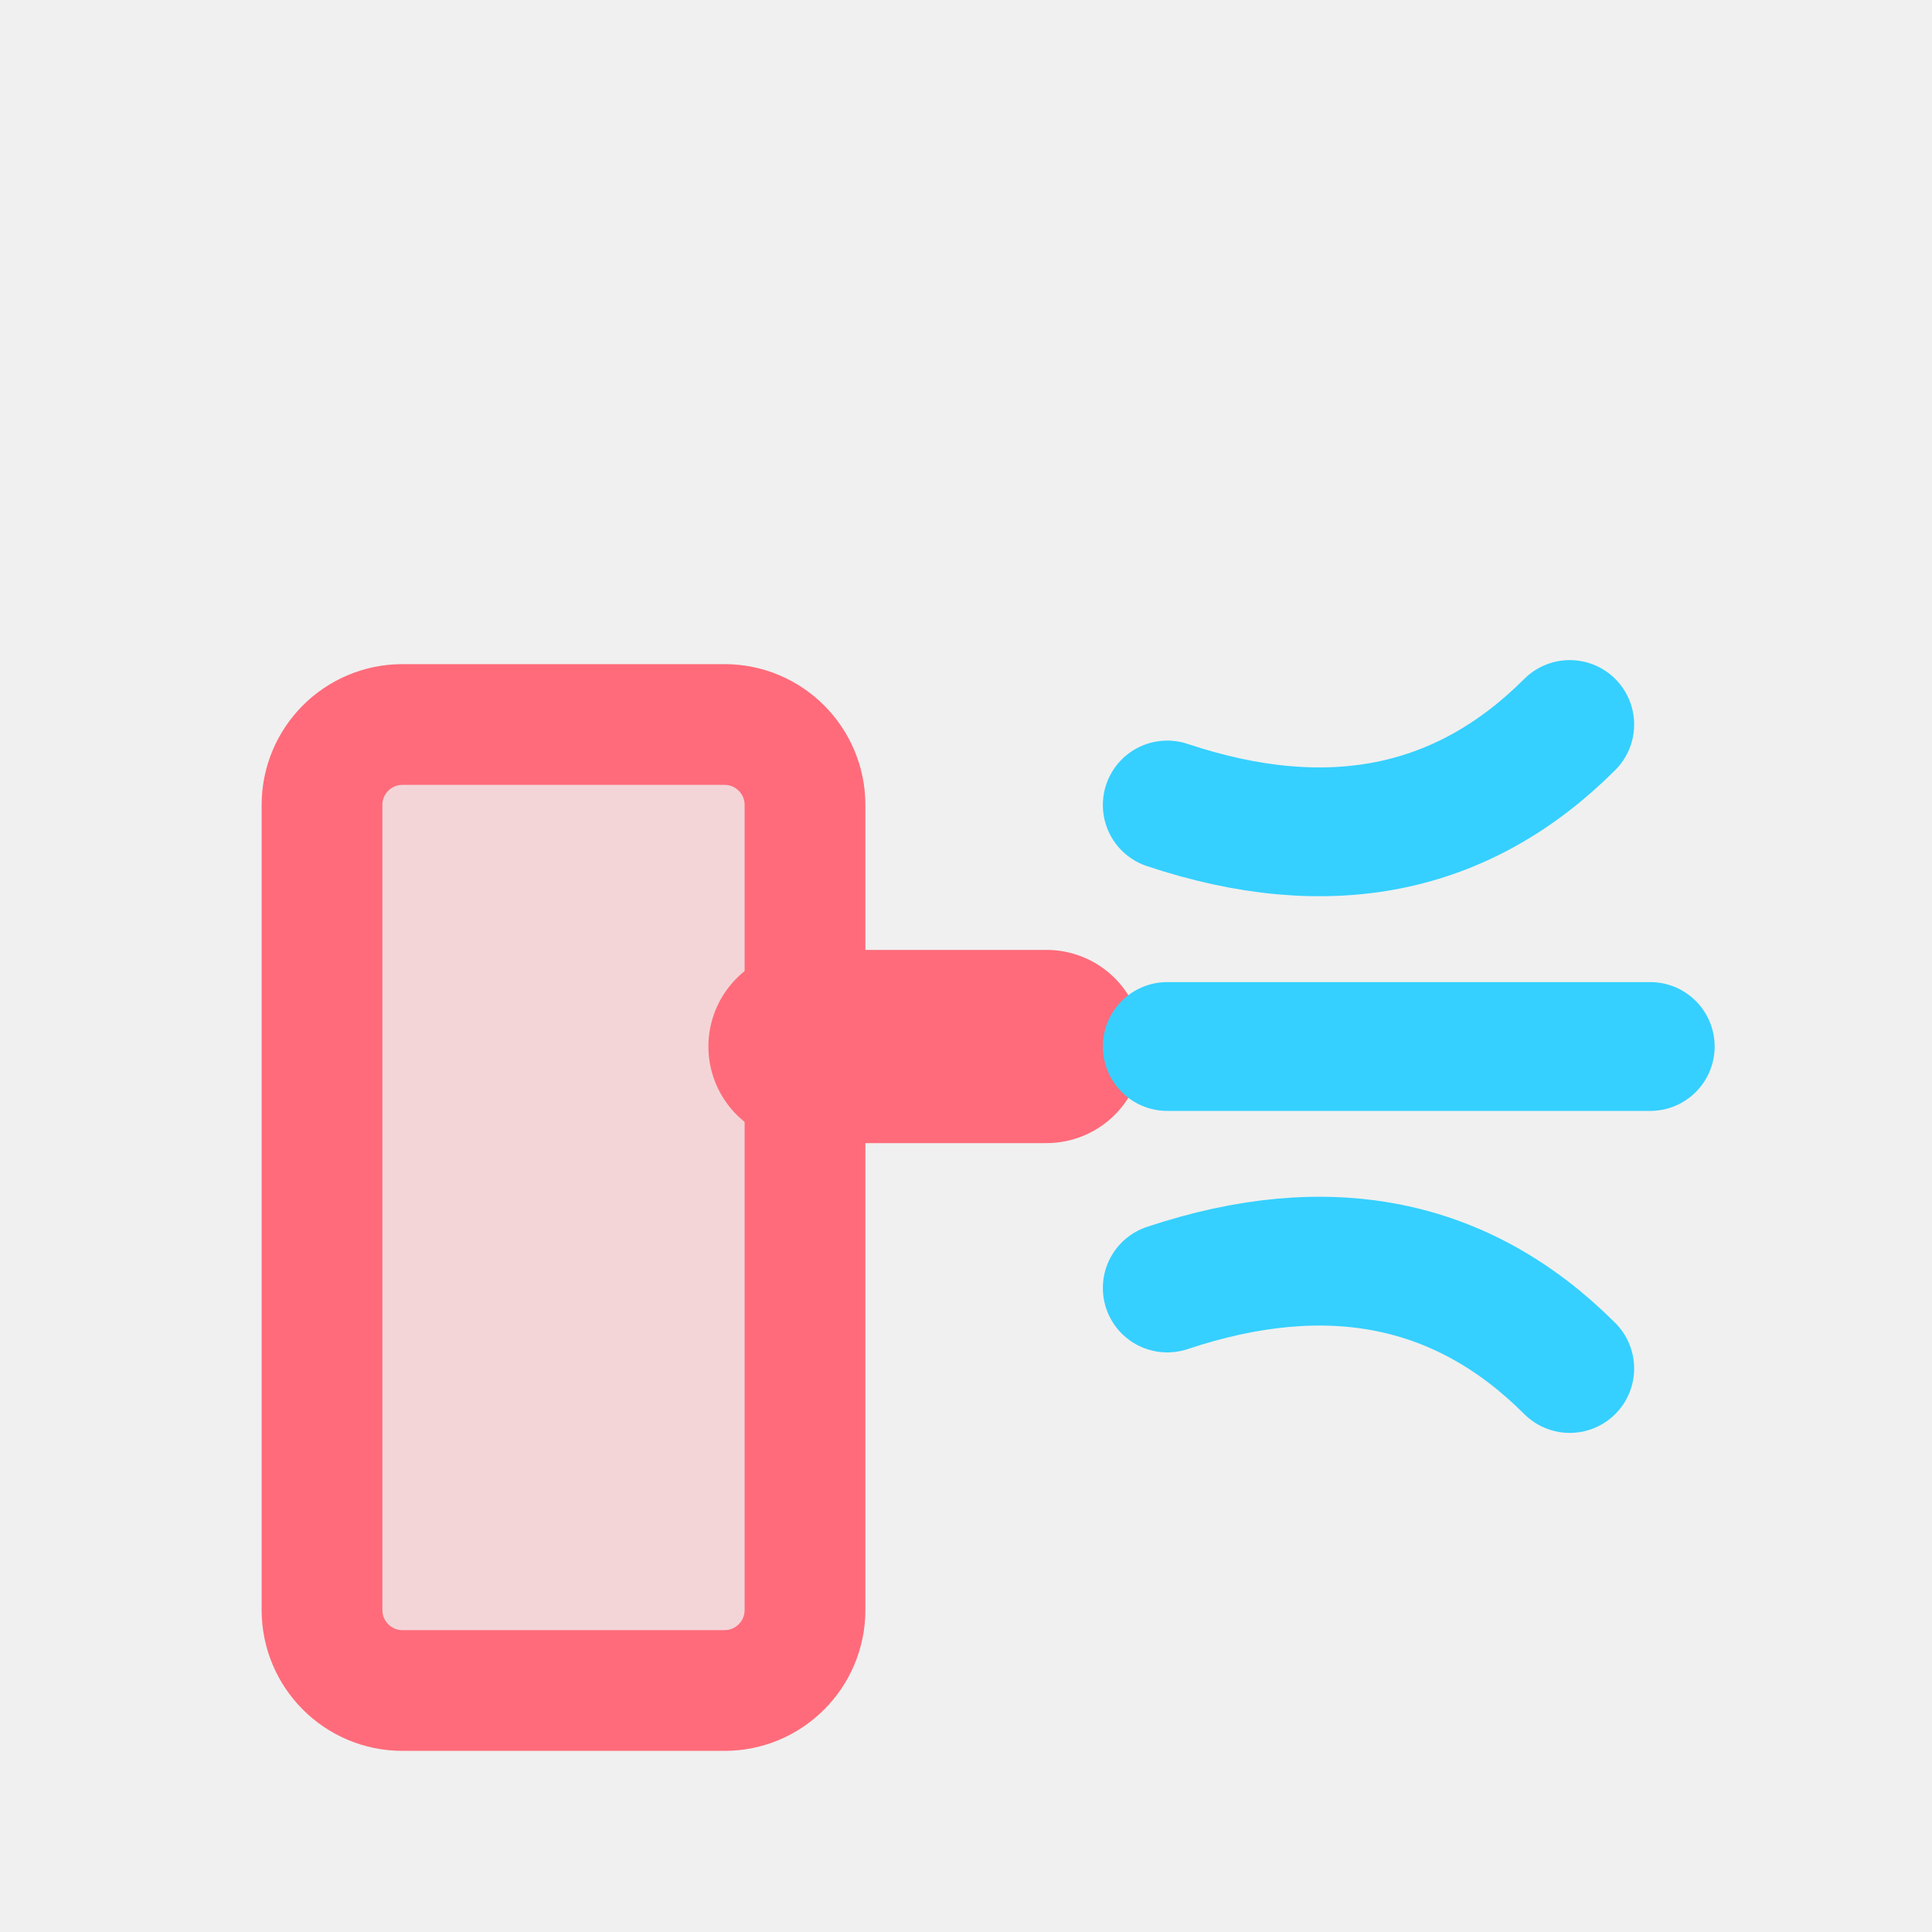
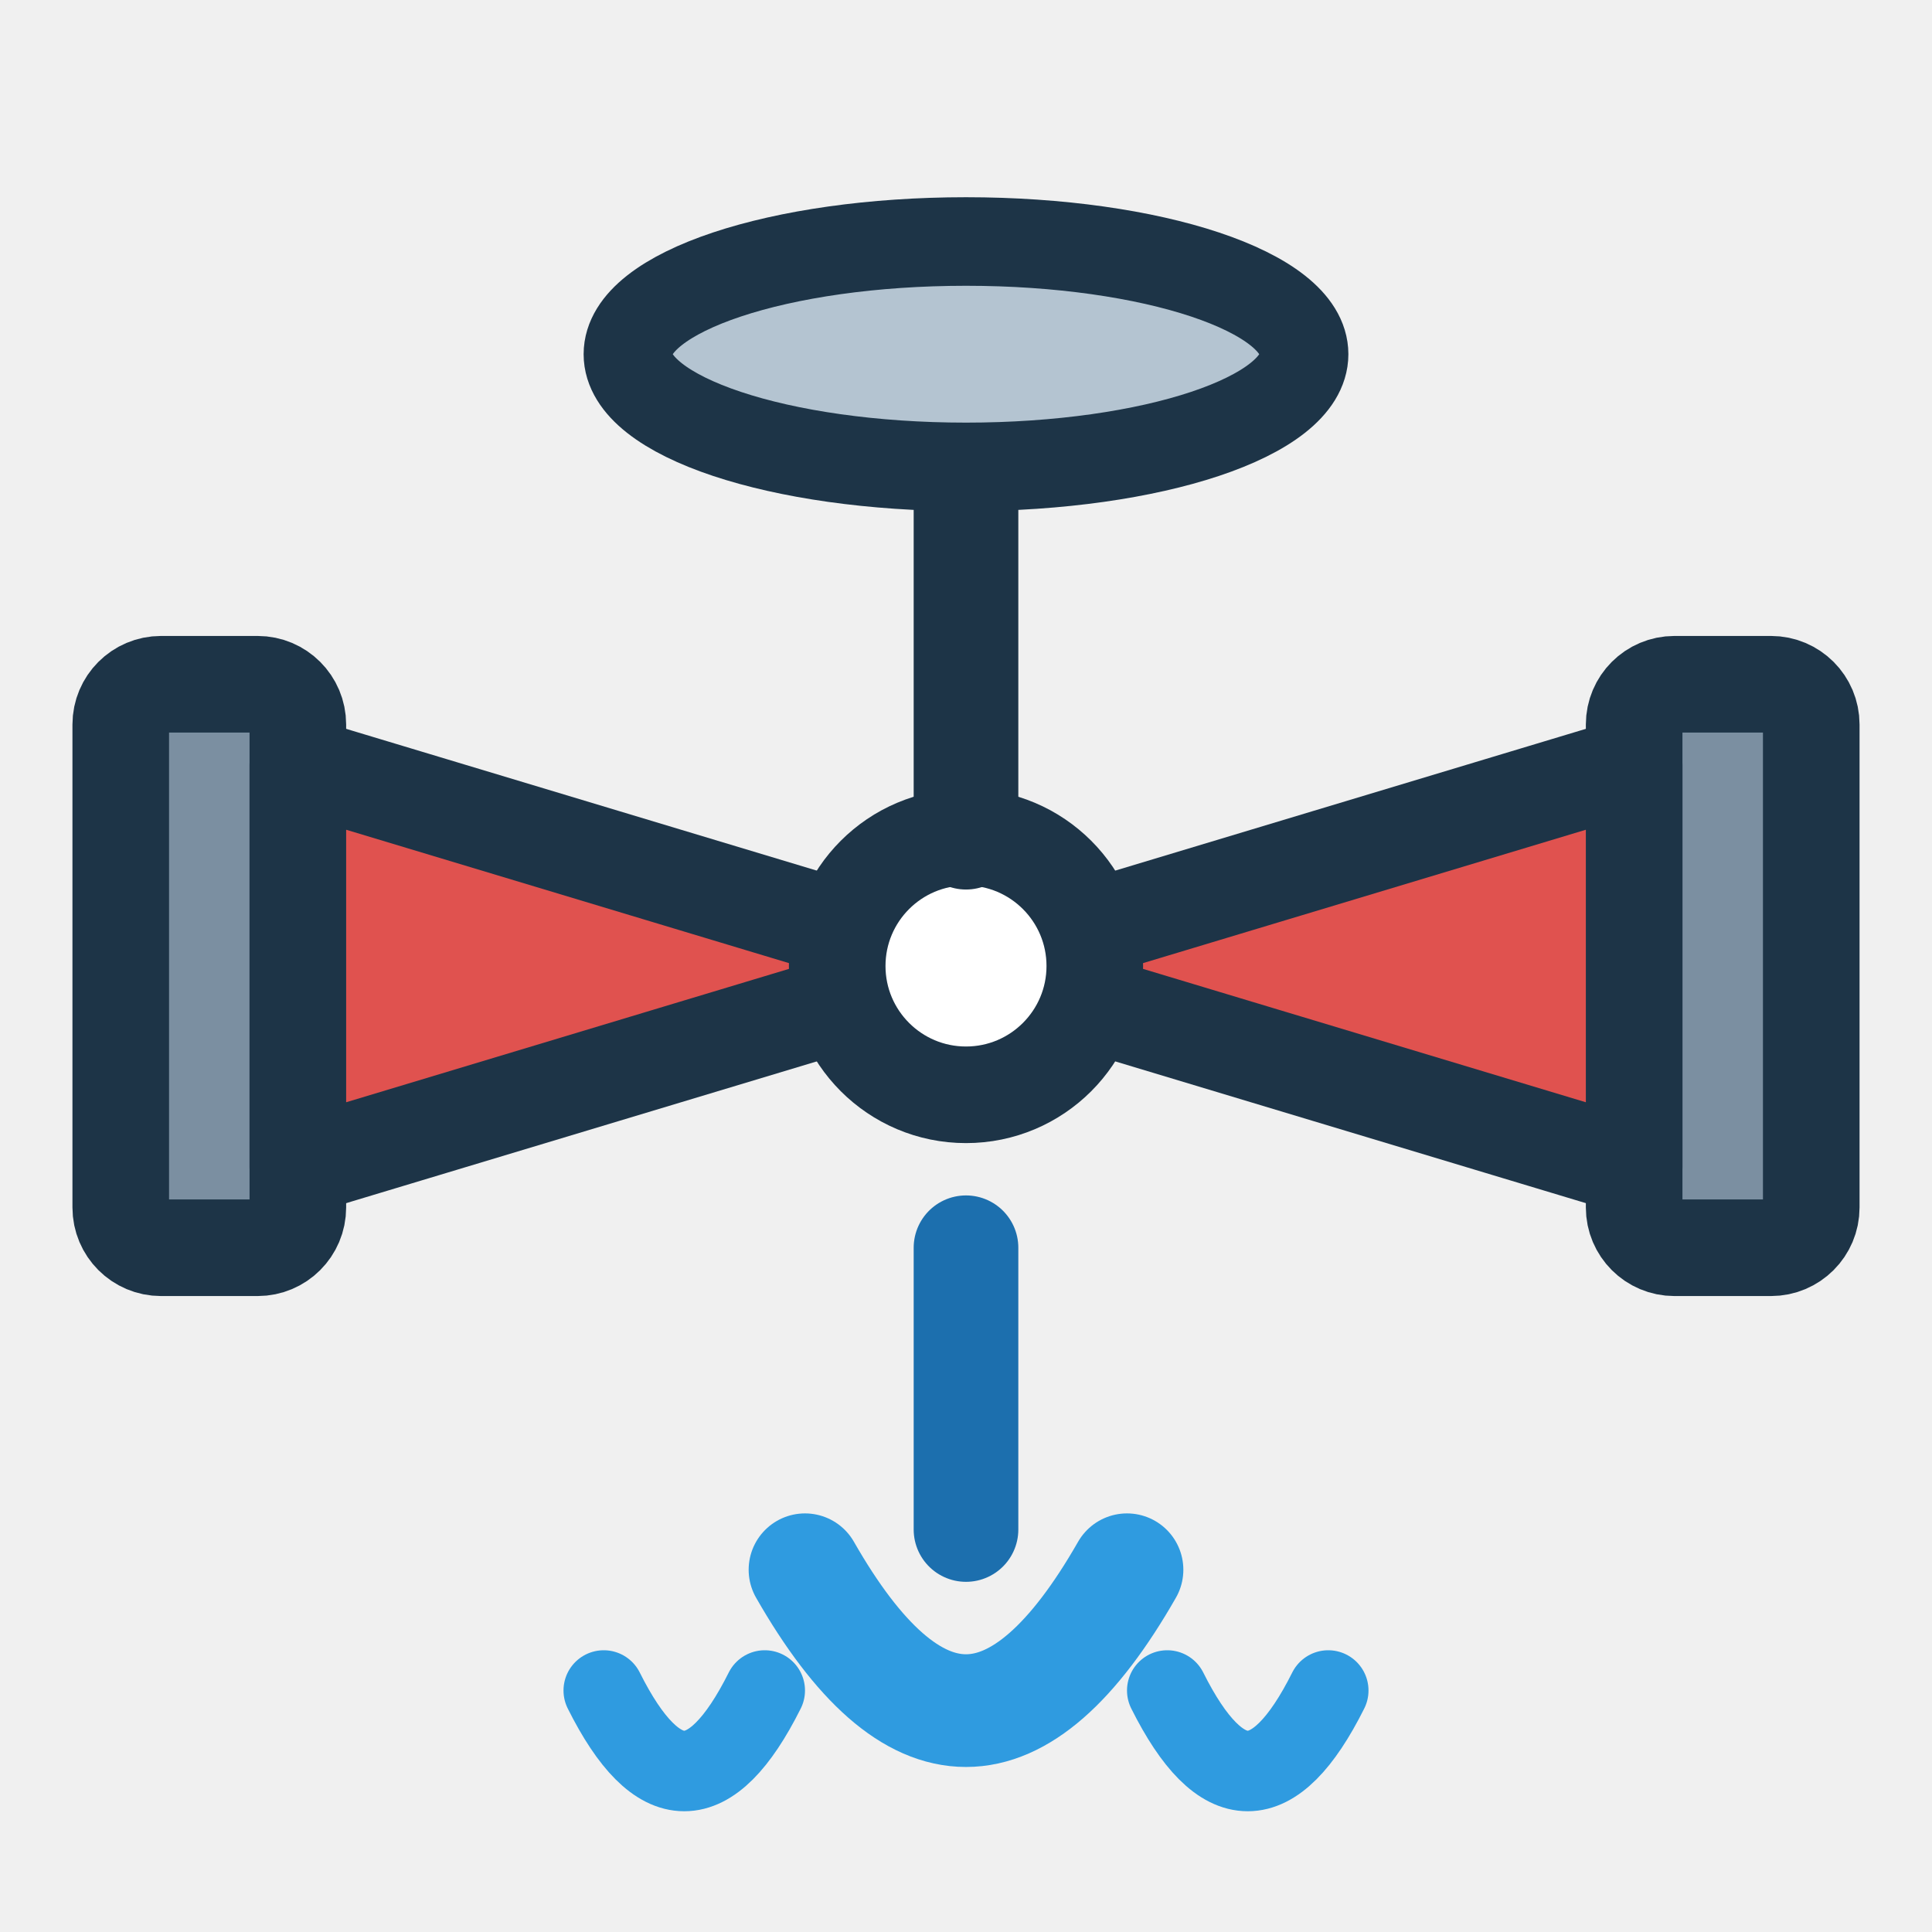
<svg xmlns="http://www.w3.org/2000/svg" viewBox="0 0 24 24">
-   <rect x="4" y="9" width="6" height="12" rx="1" fill="#ff6b7a33" stroke="#ff6b7a" stroke-width="1.5" />
-   <path d="M10 13 H13" fill="none" stroke="#ff6b7a" stroke-width="2.4" stroke-linecap="round" stroke-linejoin="round" />
-   <path d="M14.5 10 q3 1 5 -1 M14.5 13 H20.5 M14.5 16 q3 -1 5 1" fill="none" stroke="#35d0ff" stroke-width="1.6" stroke-linecap="round" stroke-linejoin="round" />
+   <rect x="1.5" y="8.5" width="2.2" height="7" rx="0.5" fill="#7b8fa1" stroke="#1d3447" stroke-width="1.2" />
+   <rect x="20.3" y="8.5" width="2.2" height="7" rx="0.5" fill="#7b8fa1" stroke="#1d3447" stroke-width="1.2" />
+   <path d="M3.7 9.5 L12 12 L3.7 14.5 Z M20.3 9.5 L12 12 L20.3 14.5 Z" fill="#e0524f" stroke="#1d3447" stroke-width="1.2" stroke-linejoin="round" stroke-linecap="round" />
+   <circle cx="12" cy="12" r="1.6" fill="#ffffff" stroke="#1d3447" stroke-width="1.2" />
+   <path d="M12 10.4 V5.2" fill="none" stroke="#1d3447" stroke-width="1.3" stroke-linejoin="round" stroke-linecap="round" />
+   <ellipse cx="12" cy="4.4" rx="4.2" ry="1.4" fill="#b4c4d1" stroke="#1d3447" stroke-width="1.1" />
+   <path d="M12 15.5 V19" fill="none" stroke="#1c6fae" stroke-width="1.3" stroke-linejoin="round" stroke-linecap="round" />
+   <path d="M10 19.5 Q12 23 14 19.5" fill="none" stroke="#2f9be0" stroke-width="1.4" stroke-linejoin="round" stroke-linecap="round" />
+   <path d="M7.5 21 Q8.5 23 9.5 21 M14.5 21 Q15.5 23 16.5 21" fill="none" stroke="#2f9be0" stroke-width="1" stroke-linejoin="round" stroke-linecap="round" />
</svg>
